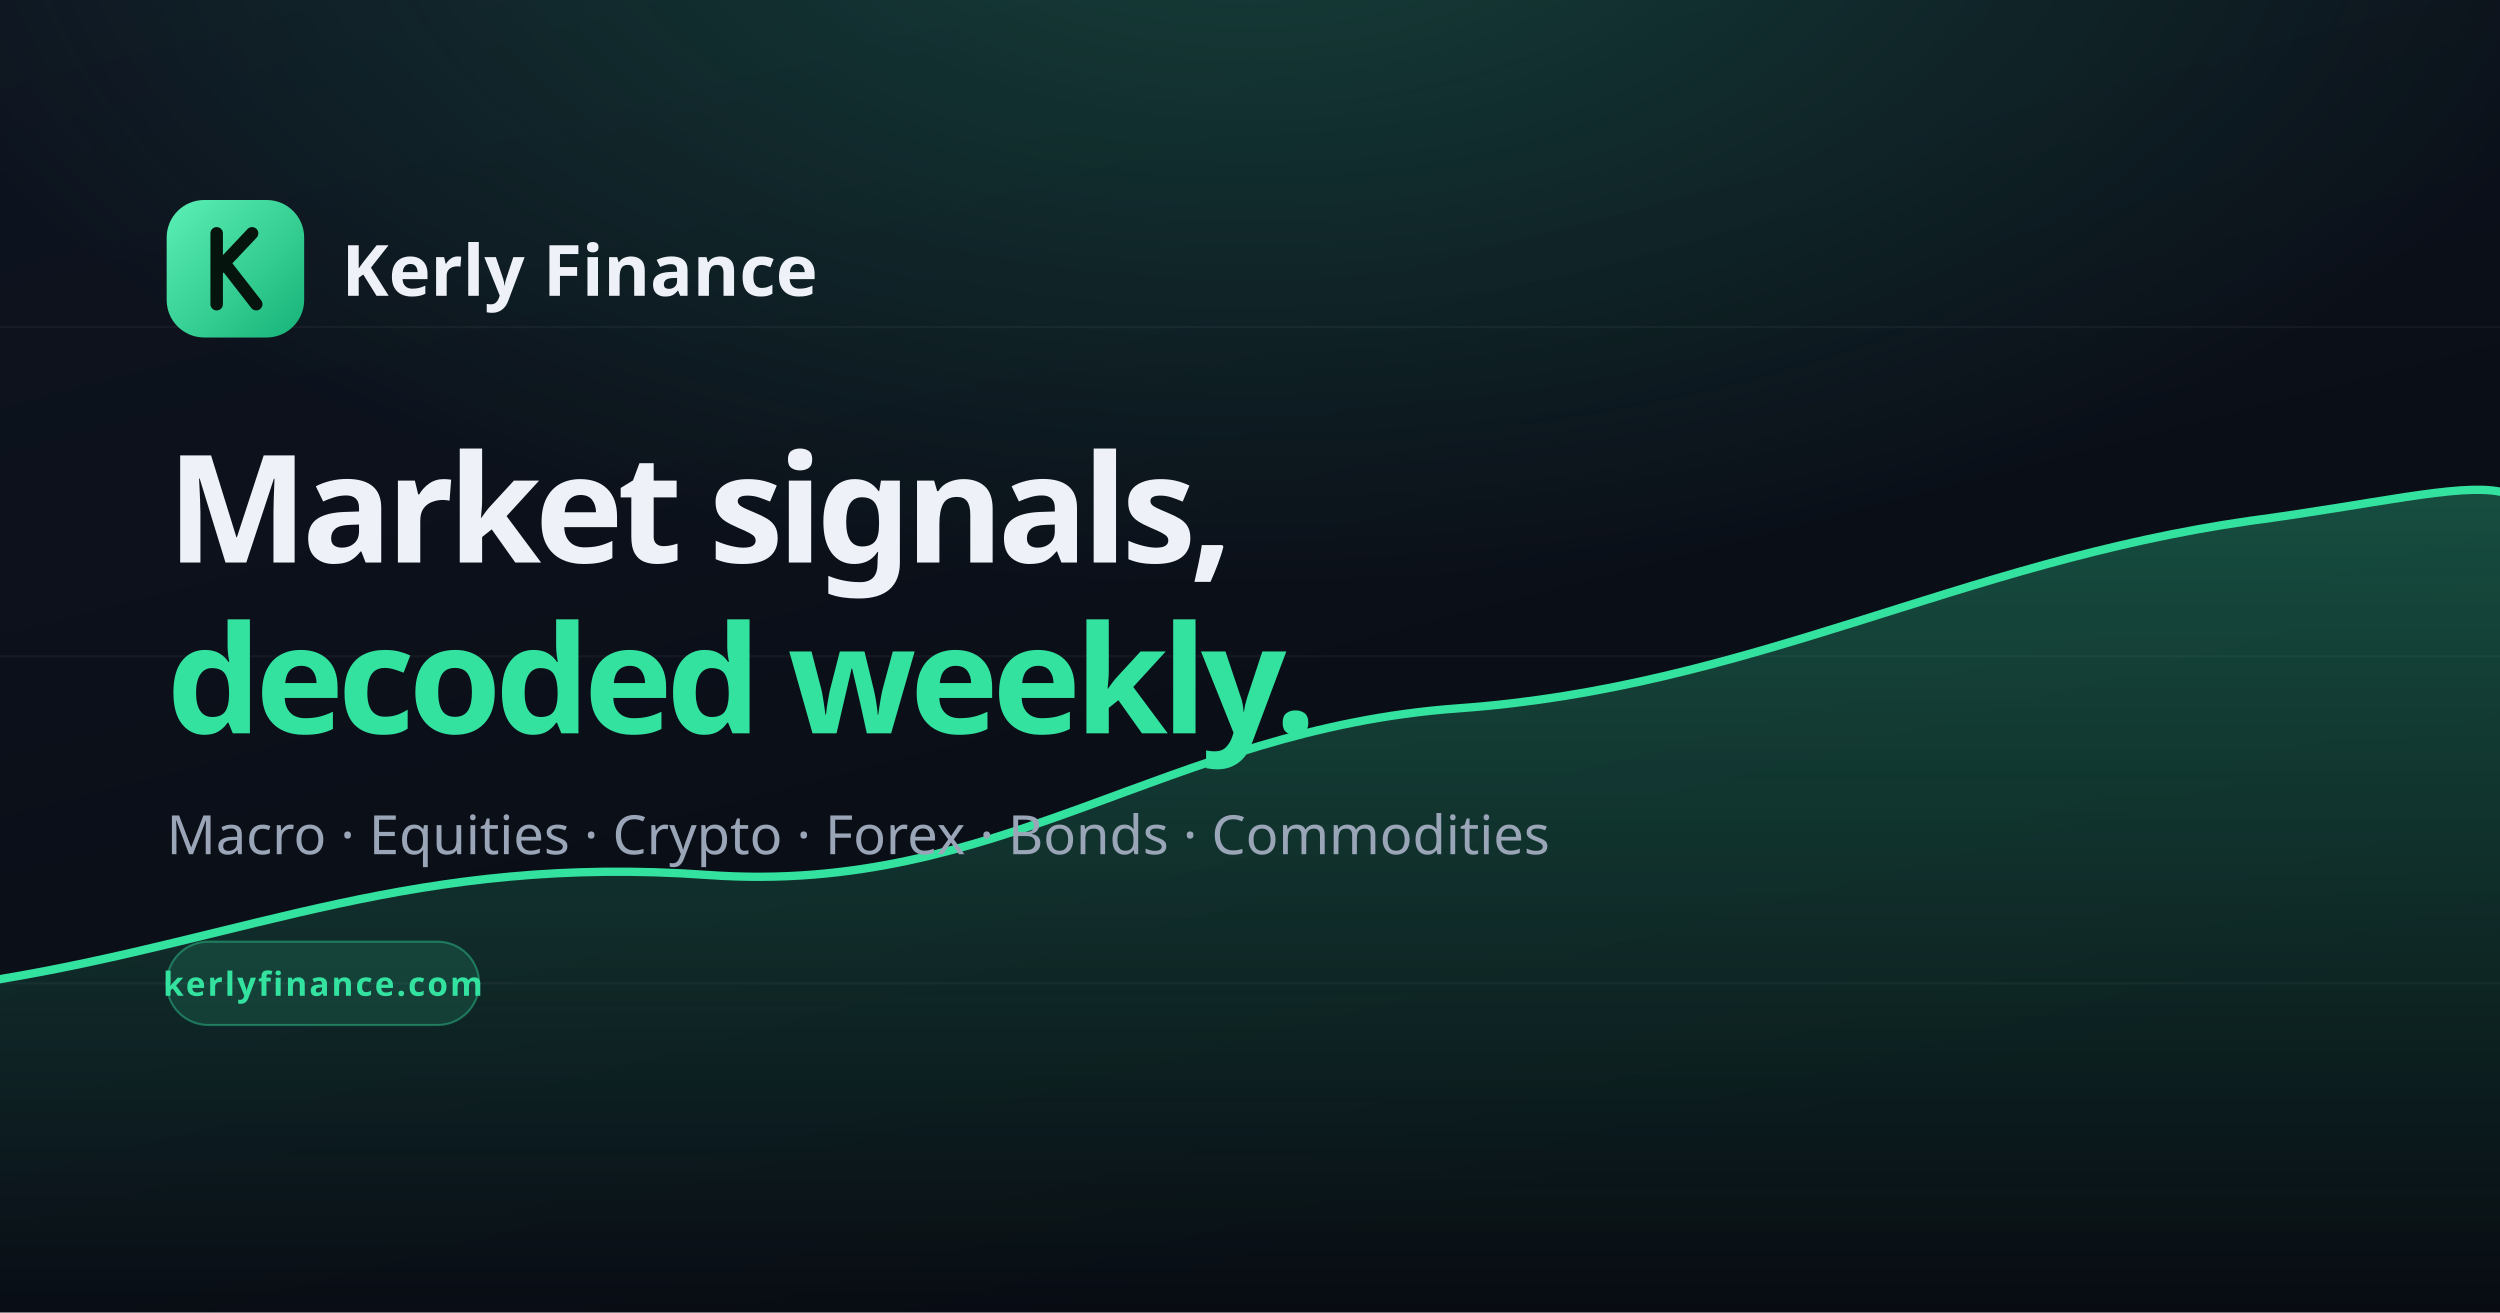
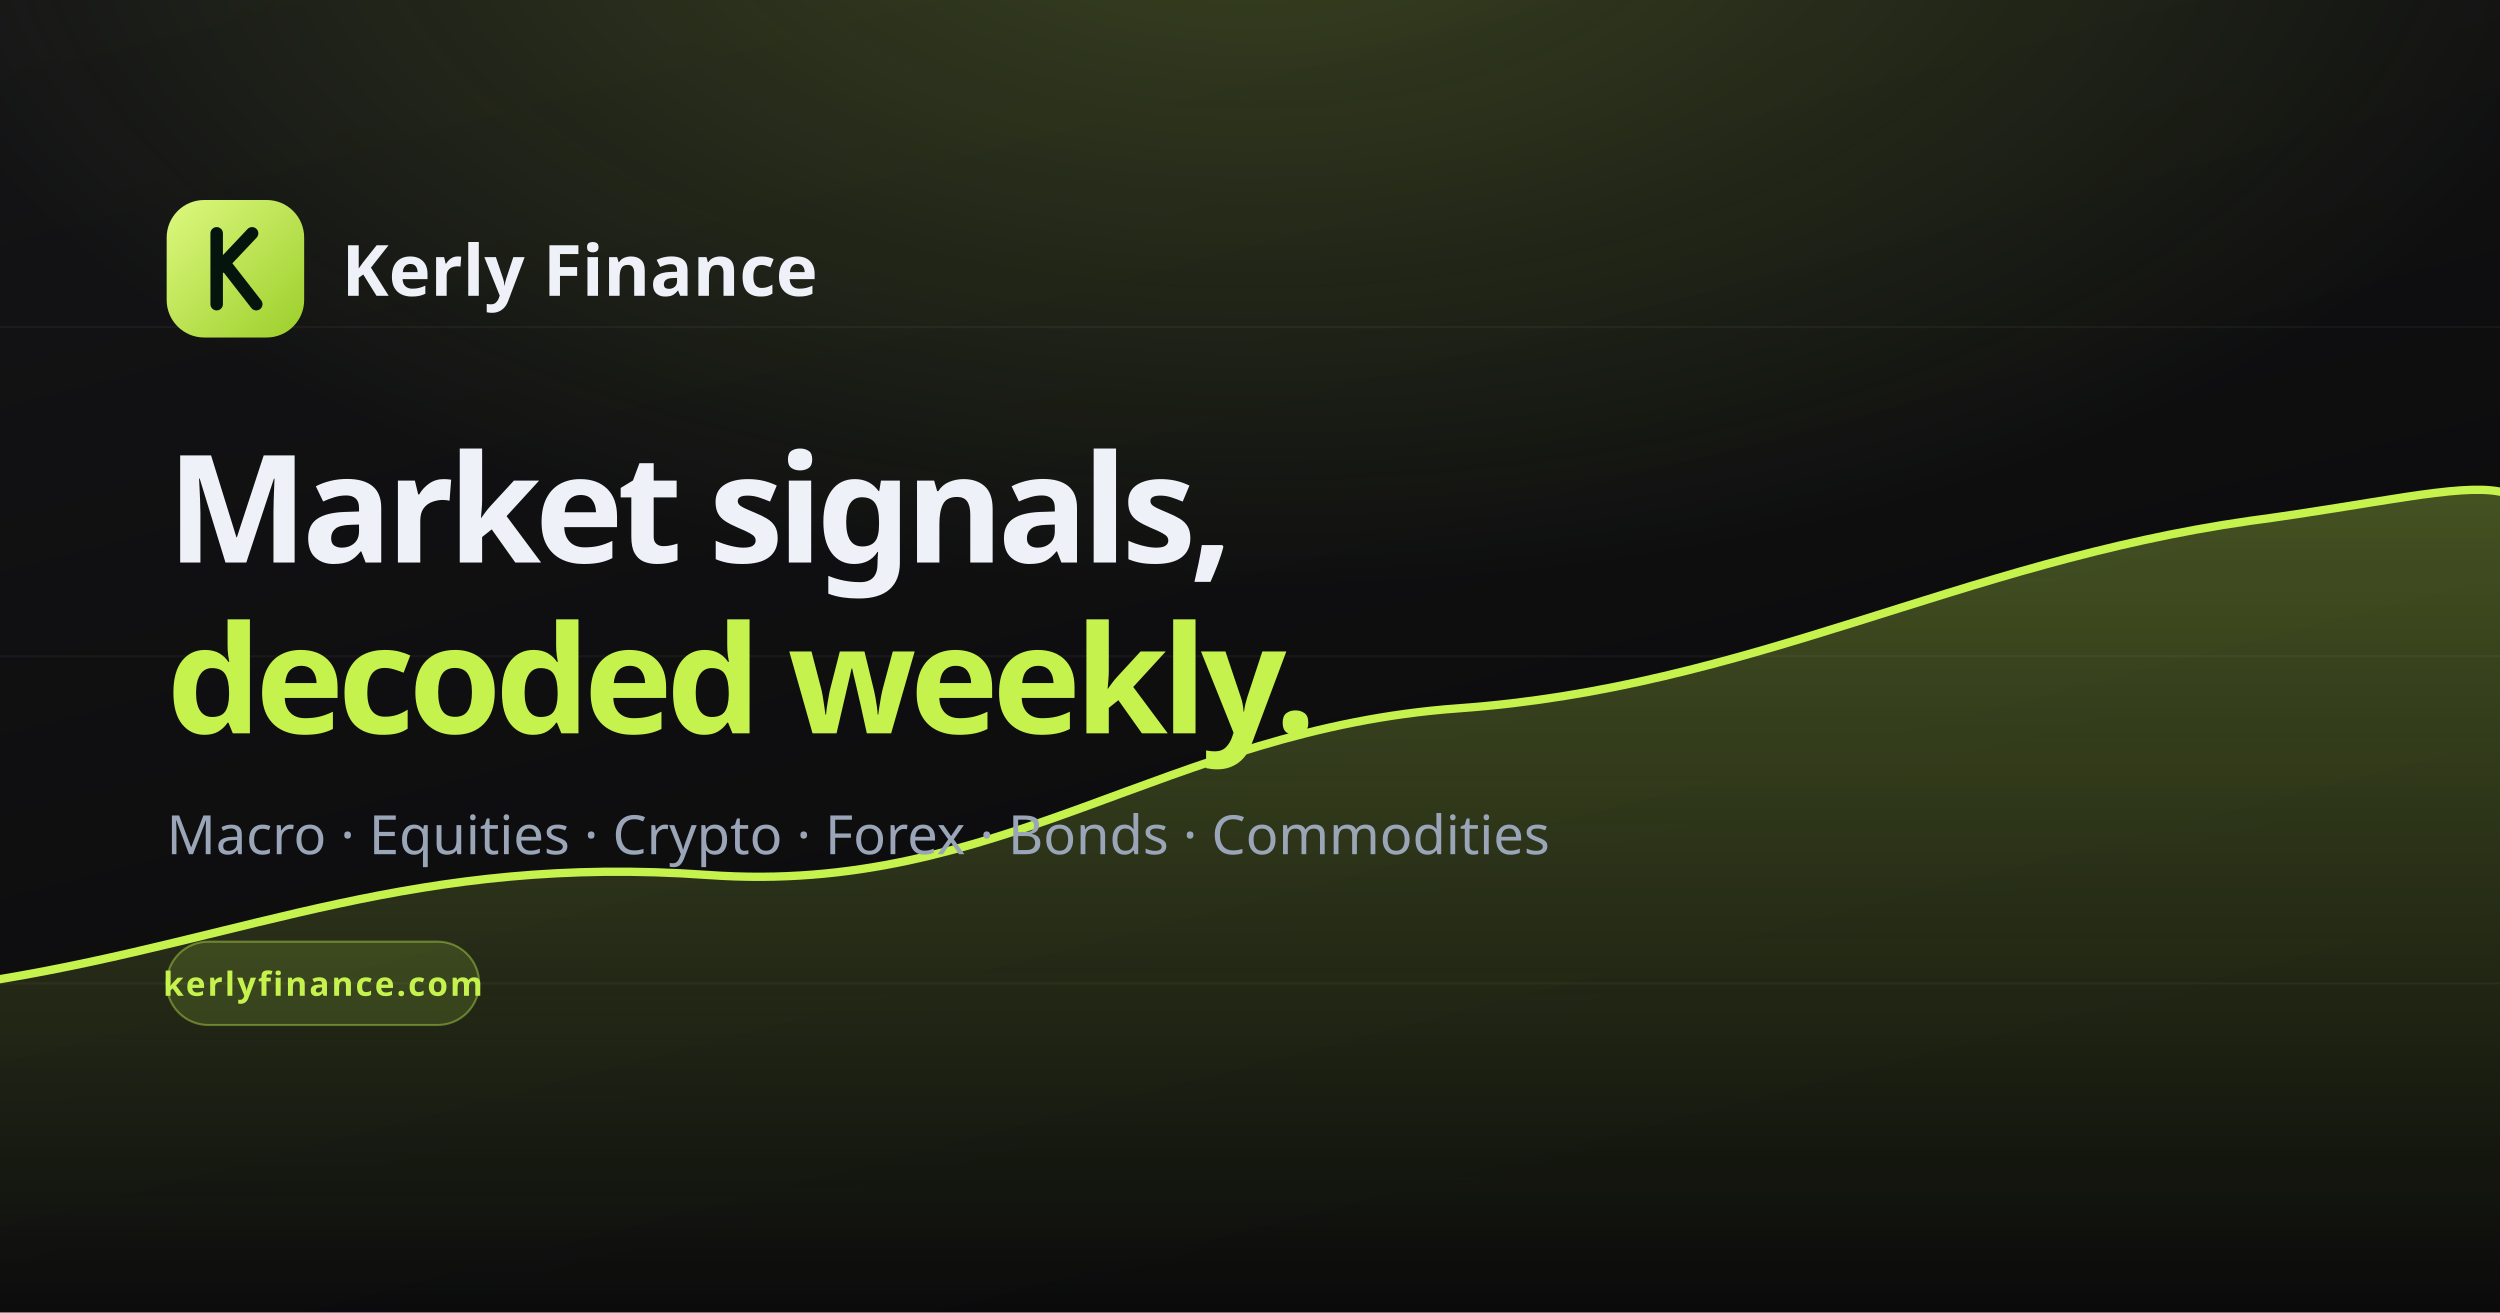
<svg xmlns="http://www.w3.org/2000/svg" viewBox="0 0 1200 630" width="1200" height="630" role="img" aria-label="Kerly Finance">
  <defs>
    <linearGradient id="obg" x1="0" y1="0" x2="0.5" y2="1">
-       <stop offset="0" stop-color="#0e1420" />
-       <stop offset="1" stop-color="#080b12" />
+       <stop offset="0" stop-color="#141416" />
+       <stop offset="1" stop-color="#0a0a0b" />
    </linearGradient>
    <radialGradient id="oglow" cx="0.5" cy="-0.1" r="1">
-       <stop offset="0" stop-color="#34e2a0" stop-opacity="0.22" />
-       <stop offset="0.55" stop-color="#34e2a0" stop-opacity="0" />
+       <stop offset="0" stop-color="#c6f24e" stop-opacity="0.22" />
+       <stop offset="0.55" stop-color="#c6f24e" stop-opacity="0" />
    </radialGradient>
    <linearGradient id="oarea" x1="0" y1="0" x2="0" y2="1">
-       <stop offset="0" stop-color="#34e2a0" stop-opacity="0.3" />
-       <stop offset="1" stop-color="#34e2a0" stop-opacity="0" />
+       <stop offset="0" stop-color="#c6f24e" stop-opacity="0.3" />
+       <stop offset="1" stop-color="#c6f24e" stop-opacity="0" />
    </linearGradient>
    <linearGradient id="omark" x1="0" y1="0" x2="1" y2="1">
-       <stop offset="0" stop-color="#5cf0b5" />
-       <stop offset="1" stop-color="#17b378" />
+       <stop offset="0" stop-color="#ddf87f" />
+       <stop offset="1" stop-color="#9ccf2a" />
    </linearGradient>
  </defs>
  <rect width="1200" height="630" fill="url(#obg)" />
  <rect width="1200" height="630" fill="url(#oglow)" />
  <g opacity="0.04">
    <line x1="0" y1="157" x2="1200" y2="157" stroke="#fff" />
    <line x1="0" y1="315" x2="1200" y2="315" stroke="#fff" />
    <line x1="0" y1="472" x2="1200" y2="472" stroke="#fff" />
  </g>
  <path d="M0,470 C120,450 200,410 340,420 C480,430 560,350 700,340 C840,330 940,270 1080,250 C1140,242 1180,232 1200,236 L1200,630 L0,630 Z" fill="url(#oarea)" />
-   <path d="M0,470 C120,450 200,410 340,420 C480,430 560,350 700,340 C840,330 940,270 1080,250 C1140,242 1180,232 1200,236" fill="none" stroke="#34e2a0" stroke-width="4" stroke-linecap="round" />
+   <path d="M0,470 C120,450 200,410 340,420 C480,430 560,350 700,340 C840,330 940,270 1080,250 C1140,242 1180,232 1200,236" fill="none" stroke="#c6f24e" stroke-width="4" stroke-linecap="round" />
  <g font-family="system-ui,Segoe UI,sans-serif">
    <rect x="80" y="96" width="66" height="66" rx="18" fill="url(#omark)" />
    <path d="M104 112 v34 M104 130 l17 -18 M109 128 l14 18" fill="none" stroke="#06140e" stroke-width="6" stroke-linecap="round" stroke-linejoin="round" />
    <text x="164" y="142" font-size="34" font-weight="700" fill="#eef2f8">Kerly Finance</text>
    <text x="80" y="270" font-size="72" font-weight="800" fill="#eef2f8" letter-spacing="-3">Market signals,</text>
-     <text x="80" y="352" font-size="72" font-weight="800" letter-spacing="-3" fill="#34e2a0">decoded weekly.</text>
+     <text x="80" y="352" font-size="72" font-weight="800" letter-spacing="-3" fill="#c6f24e">decoded weekly.</text>
    <text x="80" y="410" font-size="26" fill="#9aa6b8">Macro · Equities · Crypto · Forex · Bonds · Commodities</text>
-     <rect x="80" y="452" width="150" height="40" rx="20" fill="#34e2a0" fill-opacity="0.14" stroke="#34e2a0" stroke-opacity="0.4" />
-     <text x="155" y="478" text-anchor="middle" font-size="16" font-weight="700" letter-spacing="1" fill="#34e2a0">kerlyfinance.com</text>
+     <rect x="80" y="452" width="150" height="40" rx="20" fill="#c6f24e" fill-opacity="0.14" stroke="#c6f24e" stroke-opacity="0.4" />
+     <text x="155" y="478" text-anchor="middle" font-size="16" font-weight="700" letter-spacing="1" fill="#c6f24e">kerlyfinance.com</text>
  </g>
</svg>
